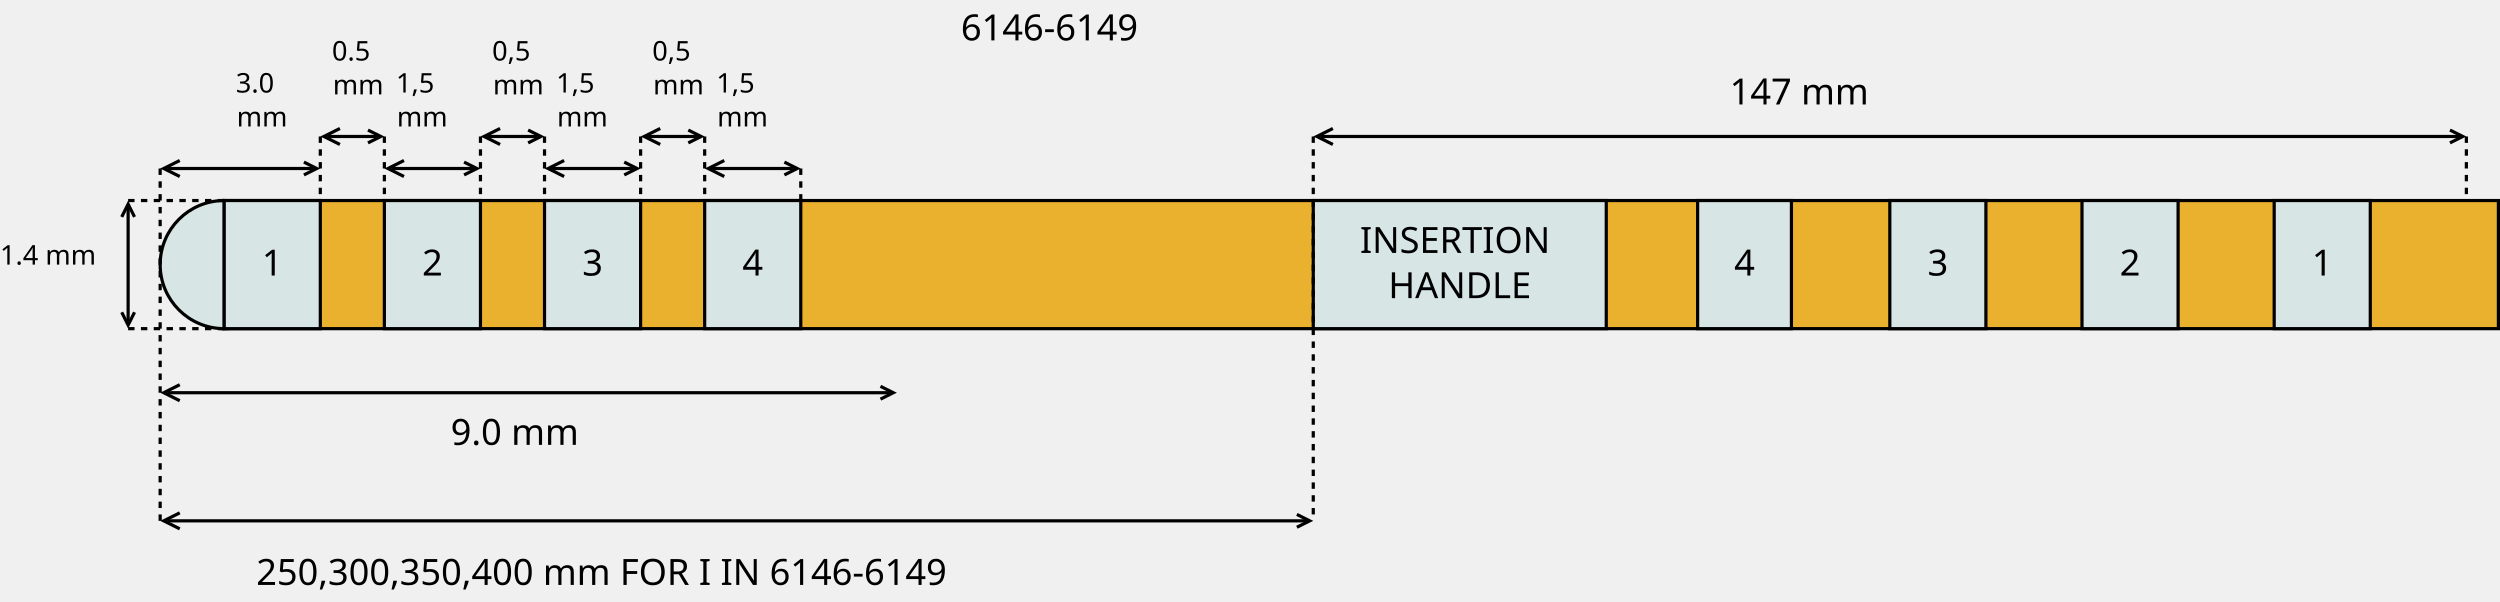
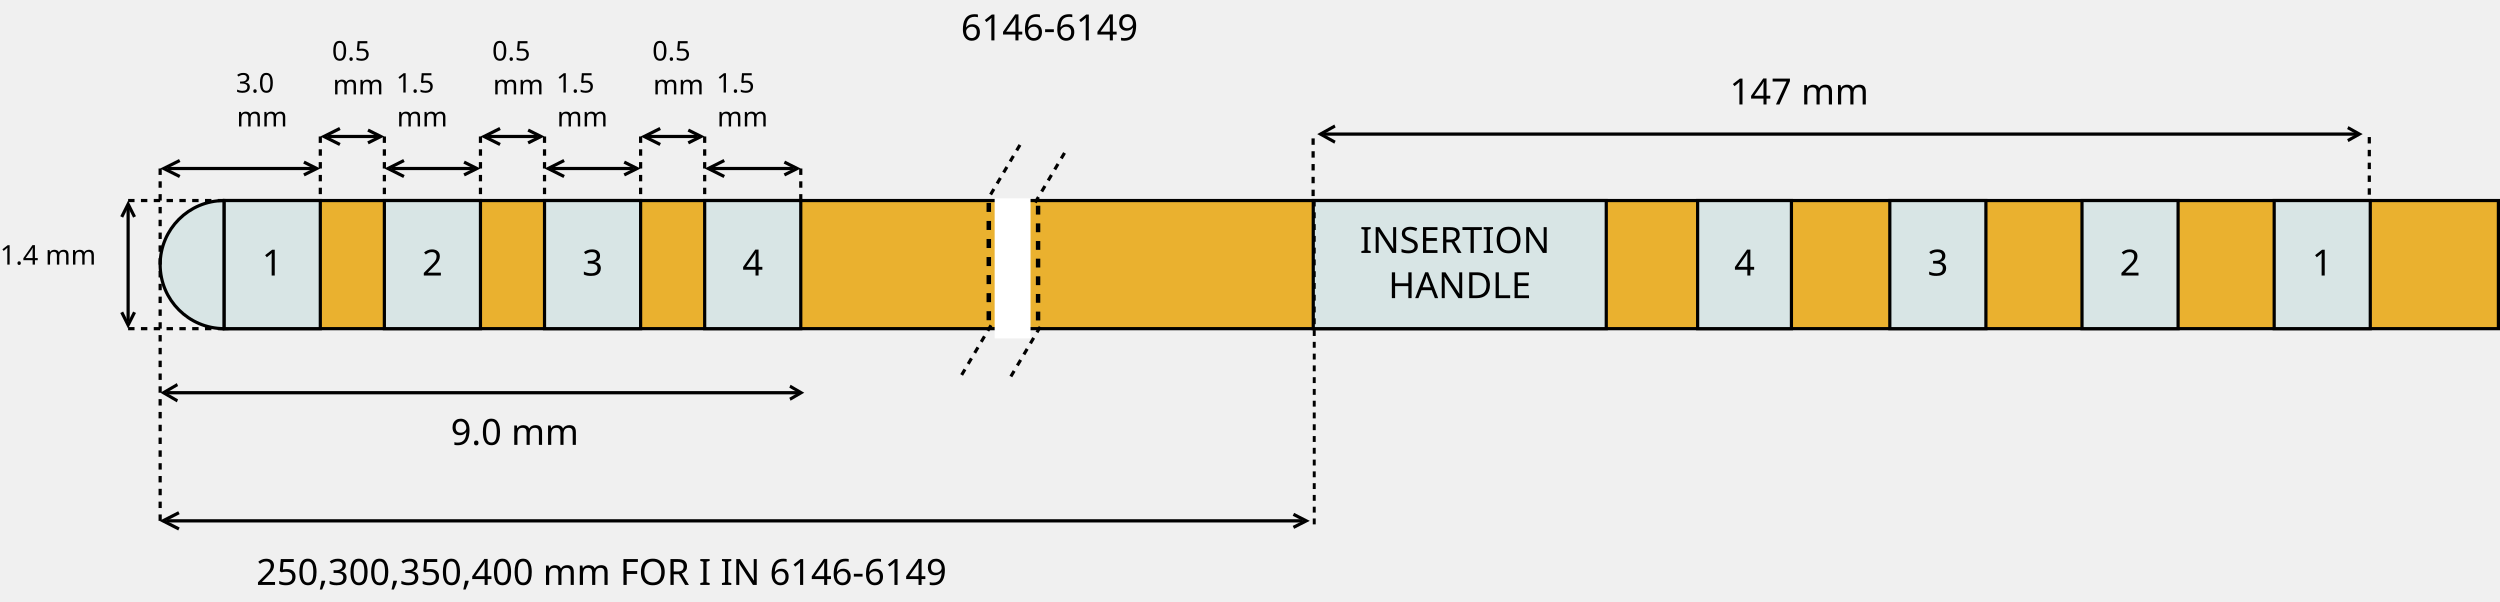
- <svg xmlns="http://www.w3.org/2000/svg" width="79cm" height="19cm" viewBox="-80 599 1561 367">
+ <svg xmlns="http://www.w3.org/2000/svg" width="79cm" height="19cm" viewBox="-80 599 1561 367" version="1.1" id="svg576">
+   <defs id="defs580" />
  <g id="Background" />
-   <g id="Background" />
-   <g id="Background" />
-   <g id="Background" />
-   <g id="Background" />
-   <g id="Background" />
+   <g id="g301" />
+   <g id="g303" />
+   <g id="g305" />
+   <g id="g307" />
+   <g id="g309" />
  <g id="St. Jude 6146-6149">
-     <g>
-       <ellipse style="fill: #d8e5e5; fill-opacity: 1; stroke-opacity: 1; stroke-width: 2; stroke: #000000" cx="60" cy="760" rx="40" ry="40" />
-       <text font-size="12.8" style="fill: #000000; fill-opacity: 1; stroke: none;text-anchor:middle;font-family:sans-serif;font-style:normal;font-weight:normal" x="60" y="763.881">
-         <tspan x="60" y="763.881" />
+     <g id="g317">
+       <ellipse style="fill: #d8e5e5; fill-opacity: 1; stroke-opacity: 1; stroke-width: 2; stroke: #000000" cx="60" cy="760" rx="40" ry="40" id="ellipse311" />
+       <text font-size="12.8" style="fill: #000000; fill-opacity: 1; stroke: none;text-anchor:middle;font-family:sans-serif;font-style:normal;font-weight:normal" x="60" y="763.881" id="text315">
+         <tspan x="60" y="763.881" id="tspan313" />
      </text>
    </g>
-     <g>
-       <rect style="fill: #eab12f; fill-opacity: 1; stroke-opacity: 1; stroke-width: 2; stroke: #000000" x="60" y="720" width="1420" height="80" rx="0" ry="0" />
-       <text font-size="12.8" style="fill: #000000; fill-opacity: 1; stroke: none;text-anchor:middle;font-family:sans-serif;font-style:normal;font-weight:normal" x="770" y="763.881">
-         <tspan x="770" y="763.881" />
+     <g id="g325">
+       <rect style="fill: #eab12f; fill-opacity: 1; stroke-opacity: 1; stroke-width: 2; stroke: #000000" x="60" y="720" width="1420" height="80" rx="0" ry="0" id="rect319" />
+       <text font-size="12.8" style="fill: #000000; fill-opacity: 1; stroke: none;text-anchor:middle;font-family:sans-serif;font-style:normal;font-weight:normal" x="770" y="763.881" id="text323">
+         <tspan x="770" y="763.881" id="tspan321" />
      </text>
    </g>
-     <g>
-       <rect style="fill: #d8e5e5; fill-opacity: 1; stroke-opacity: 1; stroke-width: 2; stroke: #000000" x="60" y="720" width="60" height="80" rx="0" ry="0" />
-       <text font-size="22.578" style="fill: #000000; fill-opacity: 1; stroke: none;text-anchor:middle;font-family:sans-serif;font-style:normal;font-weight:normal" x="90" y="766.846">
-         <tspan x="90" y="766.846">1</tspan>
+     <line style="fill:none;stroke:#000000;stroke-width:2.818;stroke-dasharray:5.635;stroke-opacity:1" x1="537.406" y1="721.469" x2="537.406" y2="800.856" id="line555-6-5" />
+     <g id="g333">
+       <rect style="fill: #d8e5e5; fill-opacity: 1; stroke-opacity: 1; stroke-width: 2; stroke: #000000" x="60" y="720" width="60" height="80" rx="0" ry="0" id="rect327" />
+       <text font-size="22.578" style="fill: #000000; fill-opacity: 1; stroke: none;text-anchor:middle;font-family:sans-serif;font-style:normal;font-weight:normal" x="90" y="766.846" id="text331">
+         <tspan x="90" y="766.846" id="tspan329">1</tspan>
      </text>
    </g>
-     <g>
-       <rect style="fill: #d8e5e5; fill-opacity: 1; stroke-opacity: 1; stroke-width: 2; stroke: #000000" x="160" y="720" width="60" height="80" rx="0" ry="0" />
-       <text font-size="22.578" style="fill: #000000; fill-opacity: 1; stroke: none;text-anchor:middle;font-family:sans-serif;font-style:normal;font-weight:normal" x="190" y="766.846">
-         <tspan x="190" y="766.846">2</tspan>
+     <g id="g341">
+       <rect style="fill: #d8e5e5; fill-opacity: 1; stroke-opacity: 1; stroke-width: 2; stroke: #000000" x="160" y="720" width="60" height="80" rx="0" ry="0" id="rect335" />
+       <text font-size="22.578" style="fill: #000000; fill-opacity: 1; stroke: none;text-anchor:middle;font-family:sans-serif;font-style:normal;font-weight:normal" x="190" y="766.846" id="text339">
+         <tspan x="190" y="766.846" id="tspan337">2</tspan>
      </text>
    </g>
-     <g>
-       <rect style="fill: #d8e5e5; fill-opacity: 1; stroke-opacity: 1; stroke-width: 2; stroke: #000000" x="260" y="720" width="60" height="80" rx="0" ry="0" />
-       <text font-size="22.578" style="fill: #000000; fill-opacity: 1; stroke: none;text-anchor:middle;font-family:sans-serif;font-style:normal;font-weight:normal" x="290" y="766.846">
-         <tspan x="290" y="766.846">3</tspan>
+     <g id="g349">
+       <rect style="fill: #d8e5e5; fill-opacity: 1; stroke-opacity: 1; stroke-width: 2; stroke: #000000" x="260" y="720" width="60" height="80" rx="0" ry="0" id="rect343" />
+       <text font-size="22.578" style="fill: #000000; fill-opacity: 1; stroke: none;text-anchor:middle;font-family:sans-serif;font-style:normal;font-weight:normal" x="290" y="766.846" id="text347">
+         <tspan x="290" y="766.846" id="tspan345">3</tspan>
      </text>
    </g>
-     <g>
-       <rect style="fill: #d8e5e5; fill-opacity: 1; stroke-opacity: 1; stroke-width: 2; stroke: #000000" x="360" y="720" width="60" height="80" rx="0" ry="0" />
-       <text font-size="22.578" style="fill: #000000; fill-opacity: 1; stroke: none;text-anchor:middle;font-family:sans-serif;font-style:normal;font-weight:normal" x="390" y="766.846">
-         <tspan x="390" y="766.846">4</tspan>
+     <g id="g357">
+       <rect style="fill: #d8e5e5; fill-opacity: 1; stroke-opacity: 1; stroke-width: 2; stroke: #000000" x="360" y="720" width="60" height="80" rx="0" ry="0" id="rect351" />
+       <text font-size="22.578" style="fill: #000000; fill-opacity: 1; stroke: none;text-anchor:middle;font-family:sans-serif;font-style:normal;font-weight:normal" x="390" y="766.846" id="text355">
+         <tspan x="390" y="766.846" id="tspan353">4</tspan>
      </text>
    </g>
-     <g>
-       <line style="fill: none; stroke-opacity: 1; stroke-width: 2; stroke: #000000" x1="24.472" y1="840" x2="475.528" y2="840" />
-       <polyline style="fill: none; stroke-opacity: 1; stroke-width: 2; stroke: #000000" points="32.236,835 22.236,840 32.236,845 " />
-       <polyline style="fill: none; stroke-opacity: 1; stroke-width: 2; stroke: #000000" points="469.764,844 477.764,840 469.764,836 " />
+     <g id="g365" transform="matrix(0.8740939,0,0,1.017909,2.615949,-15.04354)">
+       <line style="fill:none;stroke:#000000;stroke-width:2;stroke-opacity:1" x1="24.472" y1="840" x2="475.528" y2="840" id="line359" />
+       <polyline style="fill:none;stroke:#000000;stroke-width:2;stroke-opacity:1" points="32.236,835 22.236,840 32.236,845 " id="polyline361" />
+       <polyline style="fill:none;stroke:#000000;stroke-width:2;stroke-opacity:1" points="469.764,844 477.764,840 469.764,836 " id="polyline363" />
    </g>
-     <text font-size="22.578" style="fill: #000000; fill-opacity: 1; stroke: none;text-anchor:start;font-family:sans-serif;font-style:normal;font-weight:normal" x="201.43" y="872.568">
-       <tspan x="201.43" y="872.568">9.0 mm</tspan>
+     <text font-size="22.578" style="fill: #000000; fill-opacity: 1; stroke: none;text-anchor:start;font-family:sans-serif;font-style:normal;font-weight:normal" x="201.43" y="872.568" id="text369">
+       <tspan x="201.43" y="872.568" id="tspan367">9.0 mm</tspan>
    </text>
-     <g>
-       <line style="fill: none; stroke-opacity: 1; stroke-width: 2; stroke: #000000" x1="24.472" y1="700" x2="115.528" y2="700" />
-       <polyline style="fill: none; stroke-opacity: 1; stroke-width: 2; stroke: #000000" points="32.236,695 22.236,700 32.236,705 " />
-       <polyline style="fill: none; stroke-opacity: 1; stroke-width: 2; stroke: #000000" points="109.764,704 117.764,700 109.764,696 " />
+     <g id="g377">
+       <line style="fill: none; stroke-opacity: 1; stroke-width: 2; stroke: #000000" x1="24.472" y1="700" x2="115.528" y2="700" id="line371" />
+       <polyline style="fill: none; stroke-opacity: 1; stroke-width: 2; stroke: #000000" points="32.236,695 22.236,700 32.236,705 " id="polyline373" />
+       <polyline style="fill: none; stroke-opacity: 1; stroke-width: 2; stroke: #000000" points="109.764,704 117.764,700 109.764,696 " id="polyline375" />
    </g>
-     <g>
-       <line style="fill: none; stroke-opacity: 1; stroke-width: 2; stroke: #000000" x1="164.472" y1="700" x2="215.528" y2="700" />
-       <polyline style="fill: none; stroke-opacity: 1; stroke-width: 2; stroke: #000000" points="172.236,695 162.236,700 172.236,705 " />
-       <polyline style="fill: none; stroke-opacity: 1; stroke-width: 2; stroke: #000000" points="209.764,704 217.764,700 209.764,696 " />
+     <g id="g385">
+       <line style="fill: none; stroke-opacity: 1; stroke-width: 2; stroke: #000000" x1="164.472" y1="700" x2="215.528" y2="700" id="line379" />
+       <polyline style="fill: none; stroke-opacity: 1; stroke-width: 2; stroke: #000000" points="172.236,695 162.236,700 172.236,705 " id="polyline381" />
+       <polyline style="fill: none; stroke-opacity: 1; stroke-width: 2; stroke: #000000" points="209.764,704 217.764,700 209.764,696 " id="polyline383" />
    </g>
-     <g>
-       <line style="fill: none; stroke-opacity: 1; stroke-width: 2; stroke: #000000" x1="264.472" y1="700" x2="315.528" y2="700" />
-       <polyline style="fill: none; stroke-opacity: 1; stroke-width: 2; stroke: #000000" points="272.236,695 262.236,700 272.236,705 " />
-       <polyline style="fill: none; stroke-opacity: 1; stroke-width: 2; stroke: #000000" points="309.764,704 317.764,700 309.764,696 " />
+     <g id="g393">
+       <line style="fill: none; stroke-opacity: 1; stroke-width: 2; stroke: #000000" x1="264.472" y1="700" x2="315.528" y2="700" id="line387" />
+       <polyline style="fill: none; stroke-opacity: 1; stroke-width: 2; stroke: #000000" points="272.236,695 262.236,700 272.236,705 " id="polyline389" />
+       <polyline style="fill: none; stroke-opacity: 1; stroke-width: 2; stroke: #000000" points="309.764,704 317.764,700 309.764,696 " id="polyline391" />
    </g>
-     <g>
-       <line style="fill: none; stroke-opacity: 1; stroke-width: 2; stroke: #000000" x1="364.472" y1="700" x2="415.528" y2="700" />
-       <polyline style="fill: none; stroke-opacity: 1; stroke-width: 2; stroke: #000000" points="372.236,695 362.236,700 372.236,705 " />
-       <polyline style="fill: none; stroke-opacity: 1; stroke-width: 2; stroke: #000000" points="409.764,704 417.764,700 409.764,696 " />
+     <g id="g401">
+       <line style="fill: none; stroke-opacity: 1; stroke-width: 2; stroke: #000000" x1="364.472" y1="700" x2="415.528" y2="700" id="line395" />
+       <polyline style="fill: none; stroke-opacity: 1; stroke-width: 2; stroke: #000000" points="372.236,695 362.236,700 372.236,705 " id="polyline397" />
+       <polyline style="fill: none; stroke-opacity: 1; stroke-width: 2; stroke: #000000" points="409.764,704 417.764,700 409.764,696 " id="polyline399" />
    </g>
-     <g>
-       <line style="fill: none; stroke-opacity: 1; stroke-width: 2; stroke: #000000" x1="124.472" y1="680" x2="155.528" y2="680" />
-       <polyline style="fill: none; stroke-opacity: 1; stroke-width: 2; stroke: #000000" points="132.236,675 122.236,680 132.236,685 " />
-       <polyline style="fill: none; stroke-opacity: 1; stroke-width: 2; stroke: #000000" points="149.764,684 157.764,680 149.764,676 " />
+     <g id="g409">
+       <line style="fill: none; stroke-opacity: 1; stroke-width: 2; stroke: #000000" x1="124.472" y1="680" x2="155.528" y2="680" id="line403" />
+       <polyline style="fill: none; stroke-opacity: 1; stroke-width: 2; stroke: #000000" points="132.236,675 122.236,680 132.236,685 " id="polyline405" />
+       <polyline style="fill: none; stroke-opacity: 1; stroke-width: 2; stroke: #000000" points="149.764,684 157.764,680 149.764,676 " id="polyline407" />
    </g>
-     <g>
-       <line style="fill: none; stroke-opacity: 1; stroke-width: 2; stroke: #000000" x1="224.472" y1="680" x2="255.528" y2="680" />
-       <polyline style="fill: none; stroke-opacity: 1; stroke-width: 2; stroke: #000000" points="232.236,675 222.236,680 232.236,685 " />
-       <polyline style="fill: none; stroke-opacity: 1; stroke-width: 2; stroke: #000000" points="249.764,684 257.764,680 249.764,676 " />
+     <g id="g417">
+       <line style="fill: none; stroke-opacity: 1; stroke-width: 2; stroke: #000000" x1="224.472" y1="680" x2="255.528" y2="680" id="line411" />
+       <polyline style="fill: none; stroke-opacity: 1; stroke-width: 2; stroke: #000000" points="232.236,675 222.236,680 232.236,685 " id="polyline413" />
+       <polyline style="fill: none; stroke-opacity: 1; stroke-width: 2; stroke: #000000" points="249.764,684 257.764,680 249.764,676 " id="polyline415" />
    </g>
-     <g>
-       <line style="fill: none; stroke-opacity: 1; stroke-width: 2; stroke: #000000" x1="324.472" y1="680" x2="355.528" y2="680" />
-       <polyline style="fill: none; stroke-opacity: 1; stroke-width: 2; stroke: #000000" points="332.236,675 322.236,680 332.236,685 " />
-       <polyline style="fill: none; stroke-opacity: 1; stroke-width: 2; stroke: #000000" points="349.764,684 357.764,680 349.764,676 " />
+     <g id="g425">
+       <line style="fill: none; stroke-opacity: 1; stroke-width: 2; stroke: #000000" x1="324.472" y1="680" x2="355.528" y2="680" id="line419" />
+       <polyline style="fill: none; stroke-opacity: 1; stroke-width: 2; stroke: #000000" points="332.236,675 322.236,680 332.236,685 " id="polyline421" />
+       <polyline style="fill: none; stroke-opacity: 1; stroke-width: 2; stroke: #000000" points="349.764,684 357.764,680 349.764,676 " id="polyline423" />
    </g>
-     <text font-size="16.933" style="fill: #000000; fill-opacity: 1; stroke: none;text-anchor:middle;font-family:sans-serif;font-style:normal;font-weight:normal" x="81.43" y="652.568">
-       <tspan x="81.43" y="652.568">3.0</tspan>
-       <tspan xml:space="preserve" x="81.43" y="673.735"> mm</tspan>
+     <text font-size="16.933" style="fill: #000000; fill-opacity: 1; stroke: none;text-anchor:middle;font-family:sans-serif;font-style:normal;font-weight:normal" x="81.43" y="652.568" id="text431">
+       <tspan x="81.43" y="652.568" id="tspan427">3.0</tspan>
+       <tspan xml:space="preserve" x="81.43" y="673.735" id="tspan429"> mm</tspan>
    </text>
-     <text font-size="16.933" style="fill: #000000; fill-opacity: 1; stroke: none;text-anchor:middle;font-family:sans-serif;font-style:normal;font-weight:normal" x="141.43" y="632.568">
-       <tspan x="141.43" y="632.568">0.5</tspan>
-       <tspan xml:space="preserve" x="141.43" y="653.735"> mm</tspan>
+     <text font-size="16.933" style="fill: #000000; fill-opacity: 1; stroke: none;text-anchor:middle;font-family:sans-serif;font-style:normal;font-weight:normal" x="141.43" y="632.568" id="text437">
+       <tspan x="141.43" y="632.568" id="tspan433">0.5</tspan>
+       <tspan xml:space="preserve" x="141.43" y="653.735" id="tspan435"> mm</tspan>
    </text>
-     <text font-size="16.933" style="fill: #000000; fill-opacity: 1; stroke: none;text-anchor:middle;font-family:sans-serif;font-style:normal;font-weight:normal" x="181.43" y="652.568">
-       <tspan x="181.43" y="652.568">1,5</tspan>
-       <tspan xml:space="preserve" x="181.43" y="673.735"> mm</tspan>
+     <text font-size="16.933px" style="font-style:normal;font-weight:normal;font-family:sans-serif;text-anchor:middle;fill:#000000;fill-opacity:1;stroke:none" x="181.43" y="652.568" id="text443">
+       <tspan x="181.43" y="652.568" id="tspan439">1.5</tspan>
+       <tspan xml:space="preserve" x="181.43" y="673.735" id="tspan441"> mm</tspan>
    </text>
-     <text font-size="16.933" style="fill: #000000; fill-opacity: 1; stroke: none;text-anchor:middle;font-family:sans-serif;font-style:normal;font-weight:normal" x="241.43" y="632.568">
-       <tspan x="241.43" y="632.568">0,5</tspan>
-       <tspan xml:space="preserve" x="241.43" y="653.735"> mm</tspan>
+     <text font-size="16.933px" style="font-style:normal;font-weight:normal;font-family:sans-serif;text-anchor:middle;fill:#000000;fill-opacity:1;stroke:none" x="241.43" y="632.568" id="text449">
+       <tspan x="241.43" y="632.568" id="tspan445">0.5</tspan>
+       <tspan xml:space="preserve" x="241.43" y="653.735" id="tspan447"> mm</tspan>
    </text>
-     <text font-size="16.933" style="fill: #000000; fill-opacity: 1; stroke: none;text-anchor:middle;font-family:sans-serif;font-style:normal;font-weight:normal" x="341.43" y="632.568">
-       <tspan x="341.43" y="632.568">0,5</tspan>
-       <tspan xml:space="preserve" x="341.43" y="653.735"> mm</tspan>
+     <text font-size="16.933px" style="font-style:normal;font-weight:normal;font-family:sans-serif;text-anchor:middle;fill:#000000;fill-opacity:1;stroke:none" x="341.43" y="632.568" id="text455">
+       <tspan x="341.43" y="632.568" id="tspan451">0.5</tspan>
+       <tspan xml:space="preserve" x="341.43" y="653.735" id="tspan453"> mm</tspan>
    </text>
-     <text font-size="16.933" style="fill: #000000; fill-opacity: 1; stroke: none;text-anchor:middle;font-family:sans-serif;font-style:normal;font-weight:normal" x="281.43" y="652.568">
-       <tspan x="281.43" y="652.568">1,5</tspan>
-       <tspan xml:space="preserve" x="281.43" y="673.735"> mm</tspan>
+     <text font-size="16.933px" style="font-style:normal;font-weight:normal;font-family:sans-serif;text-anchor:middle;fill:#000000;fill-opacity:1;stroke:none" x="281.43" y="652.568" id="text461">
+       <tspan x="281.43" y="652.568" id="tspan457">1.5</tspan>
+       <tspan xml:space="preserve" x="281.43" y="673.735" id="tspan459"> mm</tspan>
    </text>
-     <text font-size="16.933" style="fill: #000000; fill-opacity: 1; stroke: none;text-anchor:middle;font-family:sans-serif;font-style:normal;font-weight:normal" x="381.43" y="652.568">
-       <tspan x="381.43" y="652.568">1,5</tspan>
-       <tspan xml:space="preserve" x="381.43" y="673.735"> mm</tspan>
+     <text font-size="16.933px" style="font-style:normal;font-weight:normal;font-family:sans-serif;text-anchor:middle;fill:#000000;fill-opacity:1;stroke:none" x="381.43" y="652.568" id="text467">
+       <tspan x="381.43" y="652.568" id="tspan463">1.5</tspan>
+       <tspan xml:space="preserve" x="381.43" y="673.735" id="tspan465"> mm</tspan>
    </text>
-     <g>
-       <line style="fill: none; stroke-opacity: 1; stroke-width: 2; stroke: #000000" x1="0" y1="724.472" x2="0" y2="795.528" />
-       <polyline style="fill: none; stroke-opacity: 1; stroke-width: 2; stroke: #000000" points="4,730.236 0,722.236 -4,730.236 " />
-       <polyline style="fill: none; stroke-opacity: 1; stroke-width: 2; stroke: #000000" points="-4,789.764 0,797.764 4,789.764 " />
+     <g id="g475">
+       <line style="fill: none; stroke-opacity: 1; stroke-width: 2; stroke: #000000" x1="0" y1="724.472" x2="0" y2="795.528" id="line469" />
+       <polyline style="fill: none; stroke-opacity: 1; stroke-width: 2; stroke: #000000" points="4,730.236 0,722.236 -4,730.236 " id="polyline471" />
+       <polyline style="fill: none; stroke-opacity: 1; stroke-width: 2; stroke: #000000" points="-4,789.764 0,797.764 4,789.764 " id="polyline473" />
    </g>
-     <text font-size="16.933" style="fill: #000000; fill-opacity: 1; stroke: none;text-anchor:start;font-family:sans-serif;font-style:normal;font-weight:normal" x="-80" y="760">
-       <tspan x="-80" y="760">1.4 mm </tspan>
+     <text font-size="16.933" style="fill: #000000; fill-opacity: 1; stroke: none;text-anchor:start;font-family:sans-serif;font-style:normal;font-weight:normal" x="-80" y="760" id="text479">
+       <tspan x="-80" y="760" id="tspan477">1.4 mm </tspan>
    </text>
-     <g>
-       <line style="fill: none; stroke-opacity: 1; stroke-width: 2; stroke: #000000" x1="24.472" y1="920" x2="735.528" y2="920" />
-       <polyline style="fill: none; stroke-opacity: 1; stroke-width: 2; stroke: #000000" points="32.236,915 22.236,920 32.236,925 " />
-       <polyline style="fill: none; stroke-opacity: 1; stroke-width: 2; stroke: #000000" points="729.764,924 737.764,920 729.764,916 " />
+     <g id="g487" transform="matrix(0.9976442,0,0,1.017767,-0.4270065,-16.34518)">
+       <line style="fill:none;stroke:#000000;stroke-width:2;stroke-opacity:1" x1="24.472" y1="920" x2="735.528" y2="920" id="line481" />
+       <polyline style="fill:none;stroke:#000000;stroke-width:2;stroke-opacity:1" points="32.236,915 22.236,920 32.236,925 " id="polyline483" />
+       <polyline style="fill:none;stroke:#000000;stroke-width:2;stroke-opacity:1" points="729.764,924 737.764,920 729.764,916 " id="polyline485" />
    </g>
-     <g>
-       <rect style="fill: #d8e5e5; fill-opacity: 1; stroke-opacity: 1; stroke-width: 2; stroke: #000000" x="980" y="720" width="58.57" height="80" rx="0" ry="0" />
-       <text font-size="22.578" style="fill: #000000; fill-opacity: 1; stroke: none;text-anchor:middle;font-family:sans-serif;font-style:normal;font-weight:normal" x="1009.28" y="766.846">
-         <tspan x="1009.28" y="766.846">4</tspan>
+     <g id="g495">
+       <rect style="fill: #d8e5e5; fill-opacity: 1; stroke-opacity: 1; stroke-width: 2; stroke: #000000" x="980" y="720" width="58.57" height="80" rx="0" ry="0" id="rect489" />
+       <text font-size="22.578" style="fill: #000000; fill-opacity: 1; stroke: none;text-anchor:middle;font-family:sans-serif;font-style:normal;font-weight:normal" x="1009.28" y="766.846" id="text493">
+         <tspan x="1009.28" y="766.846" id="tspan491">4</tspan>
      </text>
    </g>
-     <g>
-       <rect style="fill: #d8e5e5; fill-opacity: 1; stroke-opacity: 1; stroke-width: 2; stroke: #000000" x="1100" y="720" width="60" height="80" rx="0" ry="0" />
-       <text font-size="22.578" style="fill: #000000; fill-opacity: 1; stroke: none;text-anchor:middle;font-family:sans-serif;font-style:normal;font-weight:normal" x="1130" y="766.846">
-         <tspan x="1130" y="766.846">3</tspan>
+     <g id="g503">
+       <rect style="fill: #d8e5e5; fill-opacity: 1; stroke-opacity: 1; stroke-width: 2; stroke: #000000" x="1100" y="720" width="60" height="80" rx="0" ry="0" id="rect497" />
+       <text font-size="22.578" style="fill: #000000; fill-opacity: 1; stroke: none;text-anchor:middle;font-family:sans-serif;font-style:normal;font-weight:normal" x="1130" y="766.846" id="text501">
+         <tspan x="1130" y="766.846" id="tspan499">3</tspan>
      </text>
    </g>
-     <g>
-       <rect style="fill: #d8e5e5; fill-opacity: 1; stroke-opacity: 1; stroke-width: 2; stroke: #000000" x="1220" y="720" width="60" height="80" rx="0" ry="0" />
-       <text font-size="22.578" style="fill: #000000; fill-opacity: 1; stroke: none;text-anchor:middle;font-family:sans-serif;font-style:normal;font-weight:normal" x="1250" y="766.846">
-         <tspan x="1250" y="766.846">2</tspan>
+     <g id="g511">
+       <rect style="fill: #d8e5e5; fill-opacity: 1; stroke-opacity: 1; stroke-width: 2; stroke: #000000" x="1220" y="720" width="60" height="80" rx="0" ry="0" id="rect505" />
+       <text font-size="22.578" style="fill: #000000; fill-opacity: 1; stroke: none;text-anchor:middle;font-family:sans-serif;font-style:normal;font-weight:normal" x="1250" y="766.846" id="text509">
+         <tspan x="1250" y="766.846" id="tspan507">2</tspan>
      </text>
    </g>
-     <g>
-       <rect style="fill: #d8e5e5; fill-opacity: 1; stroke-opacity: 1; stroke-width: 2; stroke: #000000" x="1340" y="720" width="60" height="80" rx="0" ry="0" />
-       <text font-size="22.578" style="fill: #000000; fill-opacity: 1; stroke: none;text-anchor:middle;font-family:sans-serif;font-style:normal;font-weight:normal" x="1370" y="766.846">
-         <tspan x="1370" y="766.846">1</tspan>
+     <g id="g519">
+       <rect style="fill: #d8e5e5; fill-opacity: 1; stroke-opacity: 1; stroke-width: 2; stroke: #000000" x="1340" y="720" width="60" height="80" rx="0" ry="0" id="rect513" />
+       <text font-size="22.578" style="fill: #000000; fill-opacity: 1; stroke: none;text-anchor:middle;font-family:sans-serif;font-style:normal;font-weight:normal" x="1370" y="766.846" id="text517">
+         <tspan x="1370" y="766.846" id="tspan515">1</tspan>
      </text>
    </g>
-     <text font-size="22.578" style="fill: #000000; fill-opacity: 1; stroke: none;text-anchor:start;font-family:sans-serif;font-style:normal;font-weight:normal" x="80" y="960">
-       <tspan x="80" y="960">250,300,350,400 mm FOR I IN 6146-6149</tspan>
+     <text font-size="22.578" style="fill: #000000; fill-opacity: 1; stroke: none;text-anchor:start;font-family:sans-serif;font-style:normal;font-weight:normal" x="80" y="960" id="text523">
+       <tspan x="80" y="960" id="tspan521">250,300,350,400 mm FOR I IN 6146-6149</tspan>
    </text>
-     <g>
-       <line style="fill: none; stroke-opacity: 1; stroke-width: 2; stroke: #000000" x1="744.472" y1="680" x2="1455.53" y2="680" />
-       <polyline style="fill: none; stroke-opacity: 1; stroke-width: 2; stroke: #000000" points="752.236,675 742.236,680 752.236,685 " />
-       <polyline style="fill: none; stroke-opacity: 1; stroke-width: 2; stroke: #000000" points="1449.76,684 1457.76,680 1449.76,676 " />
+     <g id="g531" transform="matrix(0.9066224,0,0,1.013184,71.57173,-10.45329)">
+       <line style="fill:none;stroke:#000000;stroke-width:2;stroke-opacity:1" x1="744.472" y1="680" x2="1455.53" y2="680" id="line525" />
+       <polyline style="fill:none;stroke:#000000;stroke-width:2;stroke-opacity:1" points="752.236,675 742.236,680 752.236,685 " id="polyline527" />
+       <polyline style="fill:none;stroke:#000000;stroke-width:2;stroke-opacity:1" points="1449.76,684 1457.76,680 1449.76,676 " id="polyline529" />
    </g>
-     <text font-size="22.578" style="fill: #000000; fill-opacity: 1; stroke: none;text-anchor:start;font-family:sans-serif;font-style:normal;font-weight:normal" x="1000" y="660">
-       <tspan x="1000" y="660">147 mm</tspan>
+     <text font-size="22.578" style="fill: #000000; fill-opacity: 1; stroke: none;text-anchor:start;font-family:sans-serif;font-style:normal;font-weight:normal" x="1000" y="660" id="text535">
+       <tspan x="1000" y="660" id="tspan533">147 mm</tspan>
    </text>
-     <text font-size="22.578" style="fill: #000000; fill-opacity: 1; stroke: none;text-anchor:start;font-family:sans-serif;font-style:normal;font-weight:normal" x="520" y="620">
-       <tspan x="520" y="620">6146-6149</tspan>
+     <text font-size="22.578" style="fill: #000000; fill-opacity: 1; stroke: none;text-anchor:start;font-family:sans-serif;font-style:normal;font-weight:normal" x="520" y="620" id="text539">
+       <tspan x="520" y="620" id="tspan537">6146-6149</tspan>
    </text>
-     <g>
-       <rect style="fill: #d8e5e5; fill-opacity: 1; stroke-opacity: 1; stroke-width: 2; stroke: #000000" x="740" y="720" width="182.95" height="80" rx="0" ry="0" />
-       <text font-size="22.578" style="fill: #000000; fill-opacity: 1; stroke: none;text-anchor:middle;font-family:sans-serif;font-style:normal;font-weight:normal" x="831.475" y="752.735">
-         <tspan x="831.475" y="752.735">INSERTION</tspan>
-         <tspan x="831.475" y="780.957">HANDLE</tspan>
+     <g id="g549">
+       <rect style="fill: #d8e5e5; fill-opacity: 1; stroke-opacity: 1; stroke-width: 2; stroke: #000000" x="740" y="720" width="182.95" height="80" rx="0" ry="0" id="rect541" />
+       <text font-size="22.578" style="fill: #000000; fill-opacity: 1; stroke: none;text-anchor:middle;font-family:sans-serif;font-style:normal;font-weight:normal" x="831.475" y="752.735" id="text547">
+         <tspan x="831.475" y="752.735" id="tspan543">INSERTION</tspan>
+         <tspan x="831.475" y="780.957" id="tspan545">HANDLE</tspan>
      </text>
    </g>
-     <line style="fill: none; stroke-opacity: 1; stroke-width: 2; stroke-dasharray: 4; stroke: #000000" x1="740" y1="680" x2="740" y2="920" />
-     <line style="fill: none; stroke-opacity: 1; stroke-width: 2; stroke-dasharray: 4; stroke: #000000" x1="20" y1="700" x2="20" y2="920" />
-     <line style="fill: none; stroke-opacity: 1; stroke-width: 2; stroke-dasharray: 4; stroke: #000000" x1="120" y1="680" x2="120" y2="720" />
-     <line style="fill: none; stroke-opacity: 1; stroke-width: 2; stroke-dasharray: 4; stroke: #000000" x1="160" y1="680" x2="160" y2="720" />
-     <line style="fill: none; stroke-opacity: 1; stroke-width: 2; stroke-dasharray: 4; stroke: #000000" x1="220" y1="680" x2="220" y2="720" />
-     <line style="fill: none; stroke-opacity: 1; stroke-width: 2; stroke-dasharray: 4; stroke: #000000" x1="260" y1="680" x2="260" y2="720" />
-     <line style="fill: none; stroke-opacity: 1; stroke-width: 2; stroke-dasharray: 4; stroke: #000000" x1="320" y1="680" x2="320" y2="720" />
-     <line style="fill: none; stroke-opacity: 1; stroke-width: 2; stroke-dasharray: 4; stroke: #000000" x1="420" y1="700" x2="420" y2="720" />
-     <line style="fill: none; stroke-opacity: 1; stroke-width: 2; stroke-dasharray: 4; stroke: #000000" x1="360" y1="680" x2="360" y2="720" />
-     <line style="fill: none; stroke-opacity: 1; stroke-width: 2; stroke-dasharray: 4; stroke: #000000" x1="1460" y1="680" x2="1460" y2="720" />
-     <line style="fill: none; stroke-opacity: 1; stroke-width: 2; stroke-dasharray: 4; stroke: #000000" x1="0" y1="720" x2="60" y2="720" />
-     <line style="fill: none; stroke-opacity: 1; stroke-width: 2; stroke-dasharray: 4; stroke: #000000" x1="0" y1="800" x2="60" y2="800" />
+     <line style="fill:none;stroke:#000000;stroke-width:1.838;stroke-dasharray:3.676;stroke-opacity:1" x1="740.613" y1="720.017" x2="740.613" y2="922.686" id="line551" />
+     <line style="fill: none; stroke-opacity: 1; stroke-width: 2; stroke-dasharray: 4; stroke: #000000" x1="20" y1="700" x2="20" y2="920" id="line553" />
+     <line style="fill: none; stroke-opacity: 1; stroke-width: 2; stroke-dasharray: 4; stroke: #000000" x1="120" y1="680" x2="120" y2="720" id="line555" />
+     <line style="fill: none; stroke-opacity: 1; stroke-width: 2; stroke-dasharray: 4; stroke: #000000" x1="160" y1="680" x2="160" y2="720" id="line557" />
+     <line style="fill: none; stroke-opacity: 1; stroke-width: 2; stroke-dasharray: 4; stroke: #000000" x1="220" y1="680" x2="220" y2="720" id="line559" />
+     <line style="fill: none; stroke-opacity: 1; stroke-width: 2; stroke-dasharray: 4; stroke: #000000" x1="260" y1="680" x2="260" y2="720" id="line561" />
+     <line style="fill: none; stroke-opacity: 1; stroke-width: 2; stroke-dasharray: 4; stroke: #000000" x1="320" y1="680" x2="320" y2="720" id="line563" />
+     <line style="fill: none; stroke-opacity: 1; stroke-width: 2; stroke-dasharray: 4; stroke: #000000" x1="420" y1="700" x2="420" y2="720" id="line565" />
+     <line style="fill: none; stroke-opacity: 1; stroke-width: 2; stroke-dasharray: 4; stroke: #000000" x1="360" y1="680" x2="360" y2="720" id="line567" />
+     <line style="fill:none;stroke:#000000;stroke-width:2;stroke-dasharray:4;stroke-opacity:1" x1="739.912" y1="681.209" x2="739.912" y2="721.209" id="line569" />
+     <line style="fill: none; stroke-opacity: 1; stroke-width: 2; stroke-dasharray: 4; stroke: #000000" x1="0" y1="720" x2="60" y2="720" id="line571" />
+     <line style="fill: none; stroke-opacity: 1; stroke-width: 2; stroke-dasharray: 4; stroke: #000000" x1="0" y1="800" x2="60" y2="800" id="line573" />
+     <line style="fill:none;stroke:#000000;stroke-width:2;stroke-dasharray:4;stroke-opacity:1" x1="1399.391" y1="680.363" x2="1399.391" y2="720.363" id="line569-6" />
+     <rect style="opacity:1;fill:#ffffff;stroke-width:0.943;-inkscape-stroke:none;stop-color:#000000" id="rect1428" width="22.41" height="87.578" x="541.061" y="718.512" ry="0" />
+     <line style="fill:none;stroke:#000000;stroke-width:2.754;stroke-dasharray:5.509;stroke-opacity:1" x1="568.174" y1="723.245" x2="568.174" y2="799.11" id="line555-6" />
+     <line style="fill:none;stroke:#000000;stroke-width:2;stroke-dasharray:4;stroke-opacity:1" x1="538.787" y1="797.906" x2="518.425" y2="832.336" id="line567-3" />
+     <line style="fill:none;stroke:#000000;stroke-width:2;stroke-dasharray:4;stroke-opacity:1" x1="569.504" y1="798.87" x2="549.142" y2="833.3" id="line567-3-5" />
+     <line style="fill:none;stroke:#000000;stroke-width:2;stroke-dasharray:4;stroke-opacity:1" x1="556.856" y1="685.268" x2="536.494" y2="719.698" id="line567-3-5-6" />
+     <line style="fill:none;stroke:#000000;stroke-width:2;stroke-dasharray:4;stroke-opacity:1" x1="584.69" y1="690.271" x2="564.328" y2="724.7" id="line567-3-2" />
  </g>
</svg>
